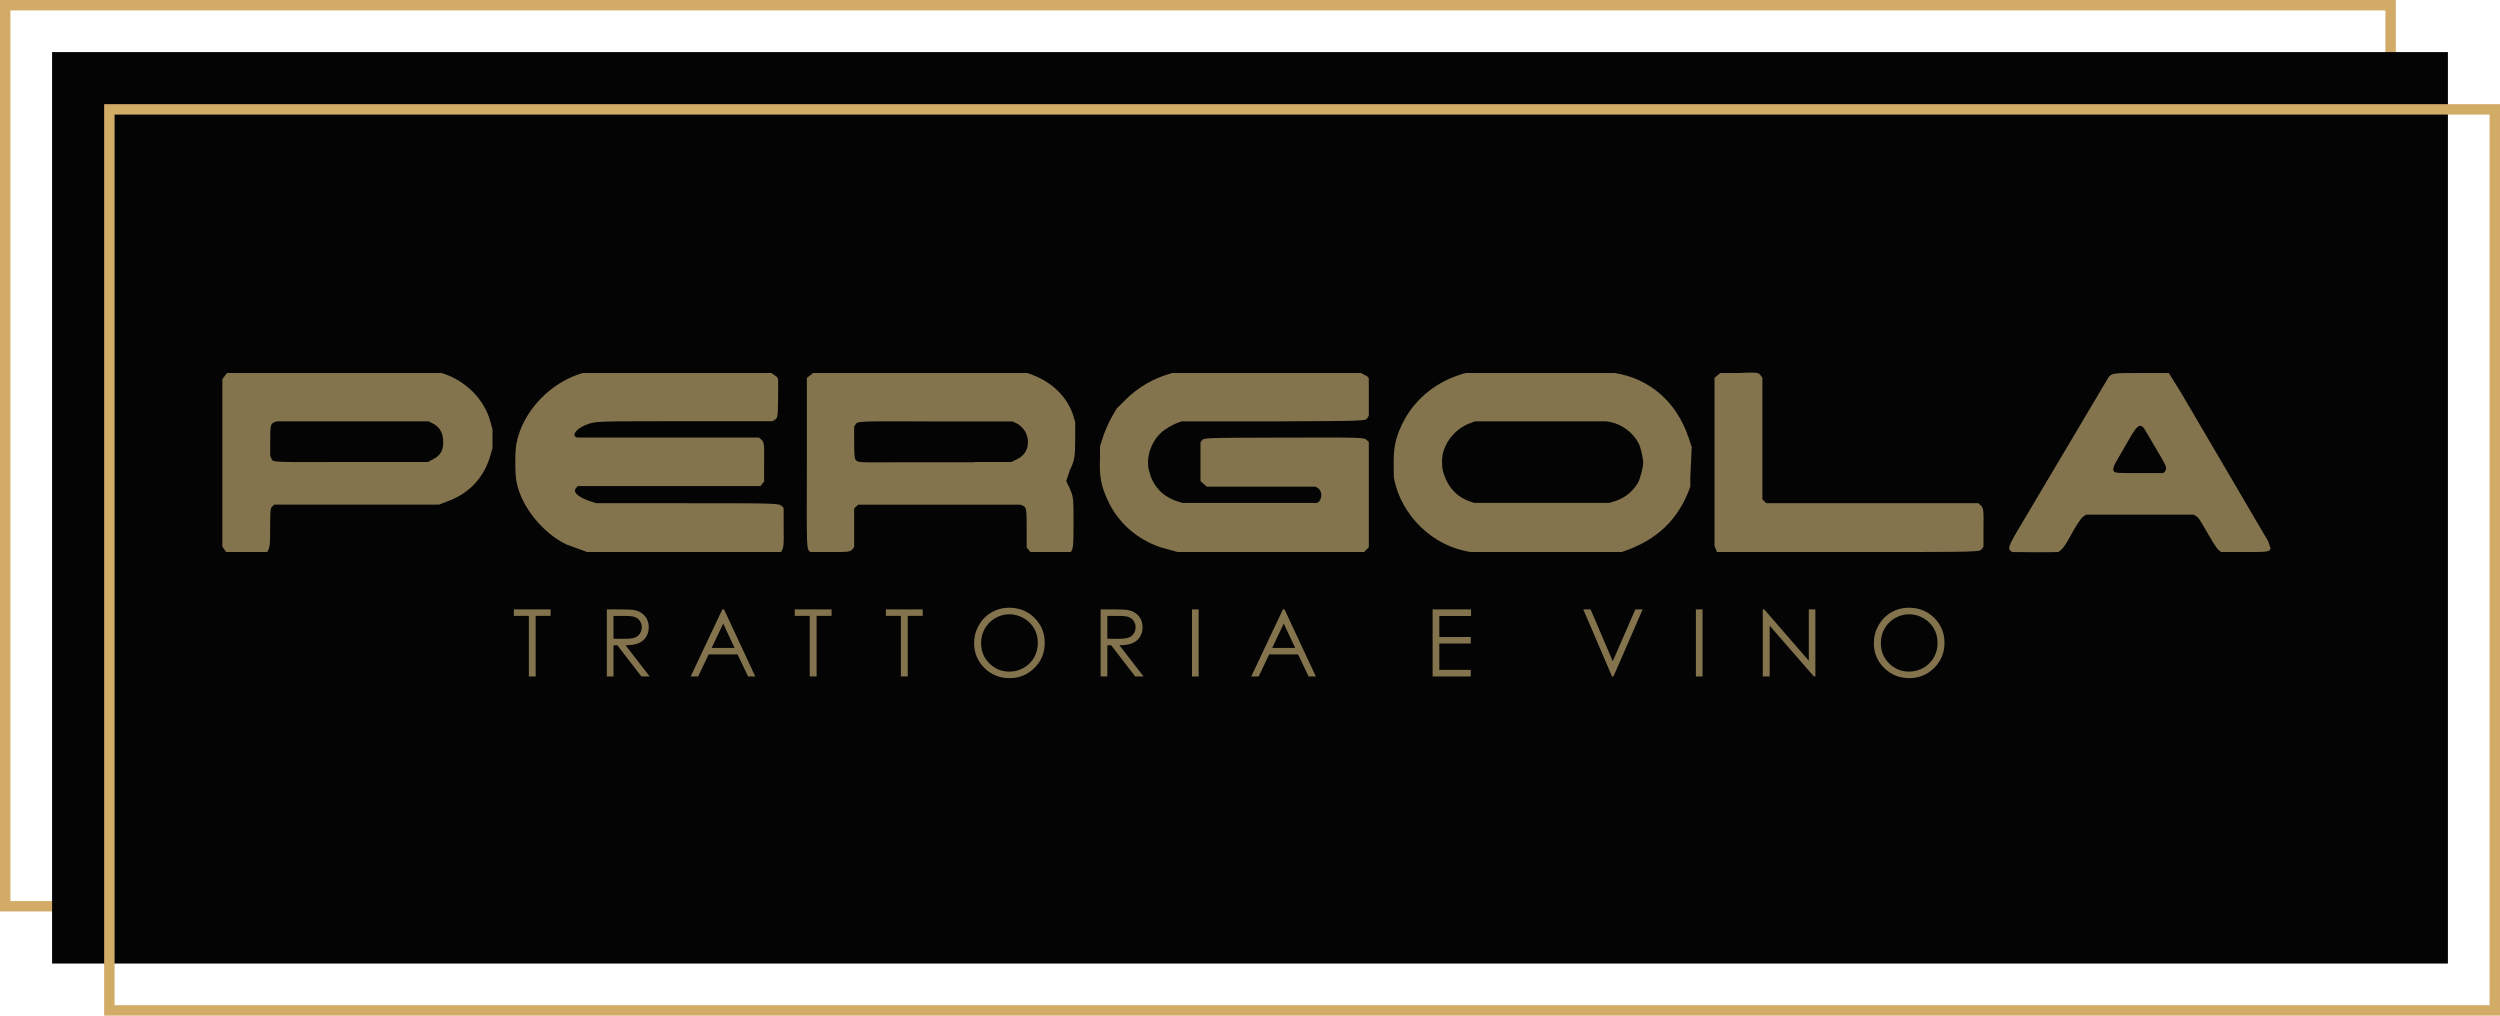
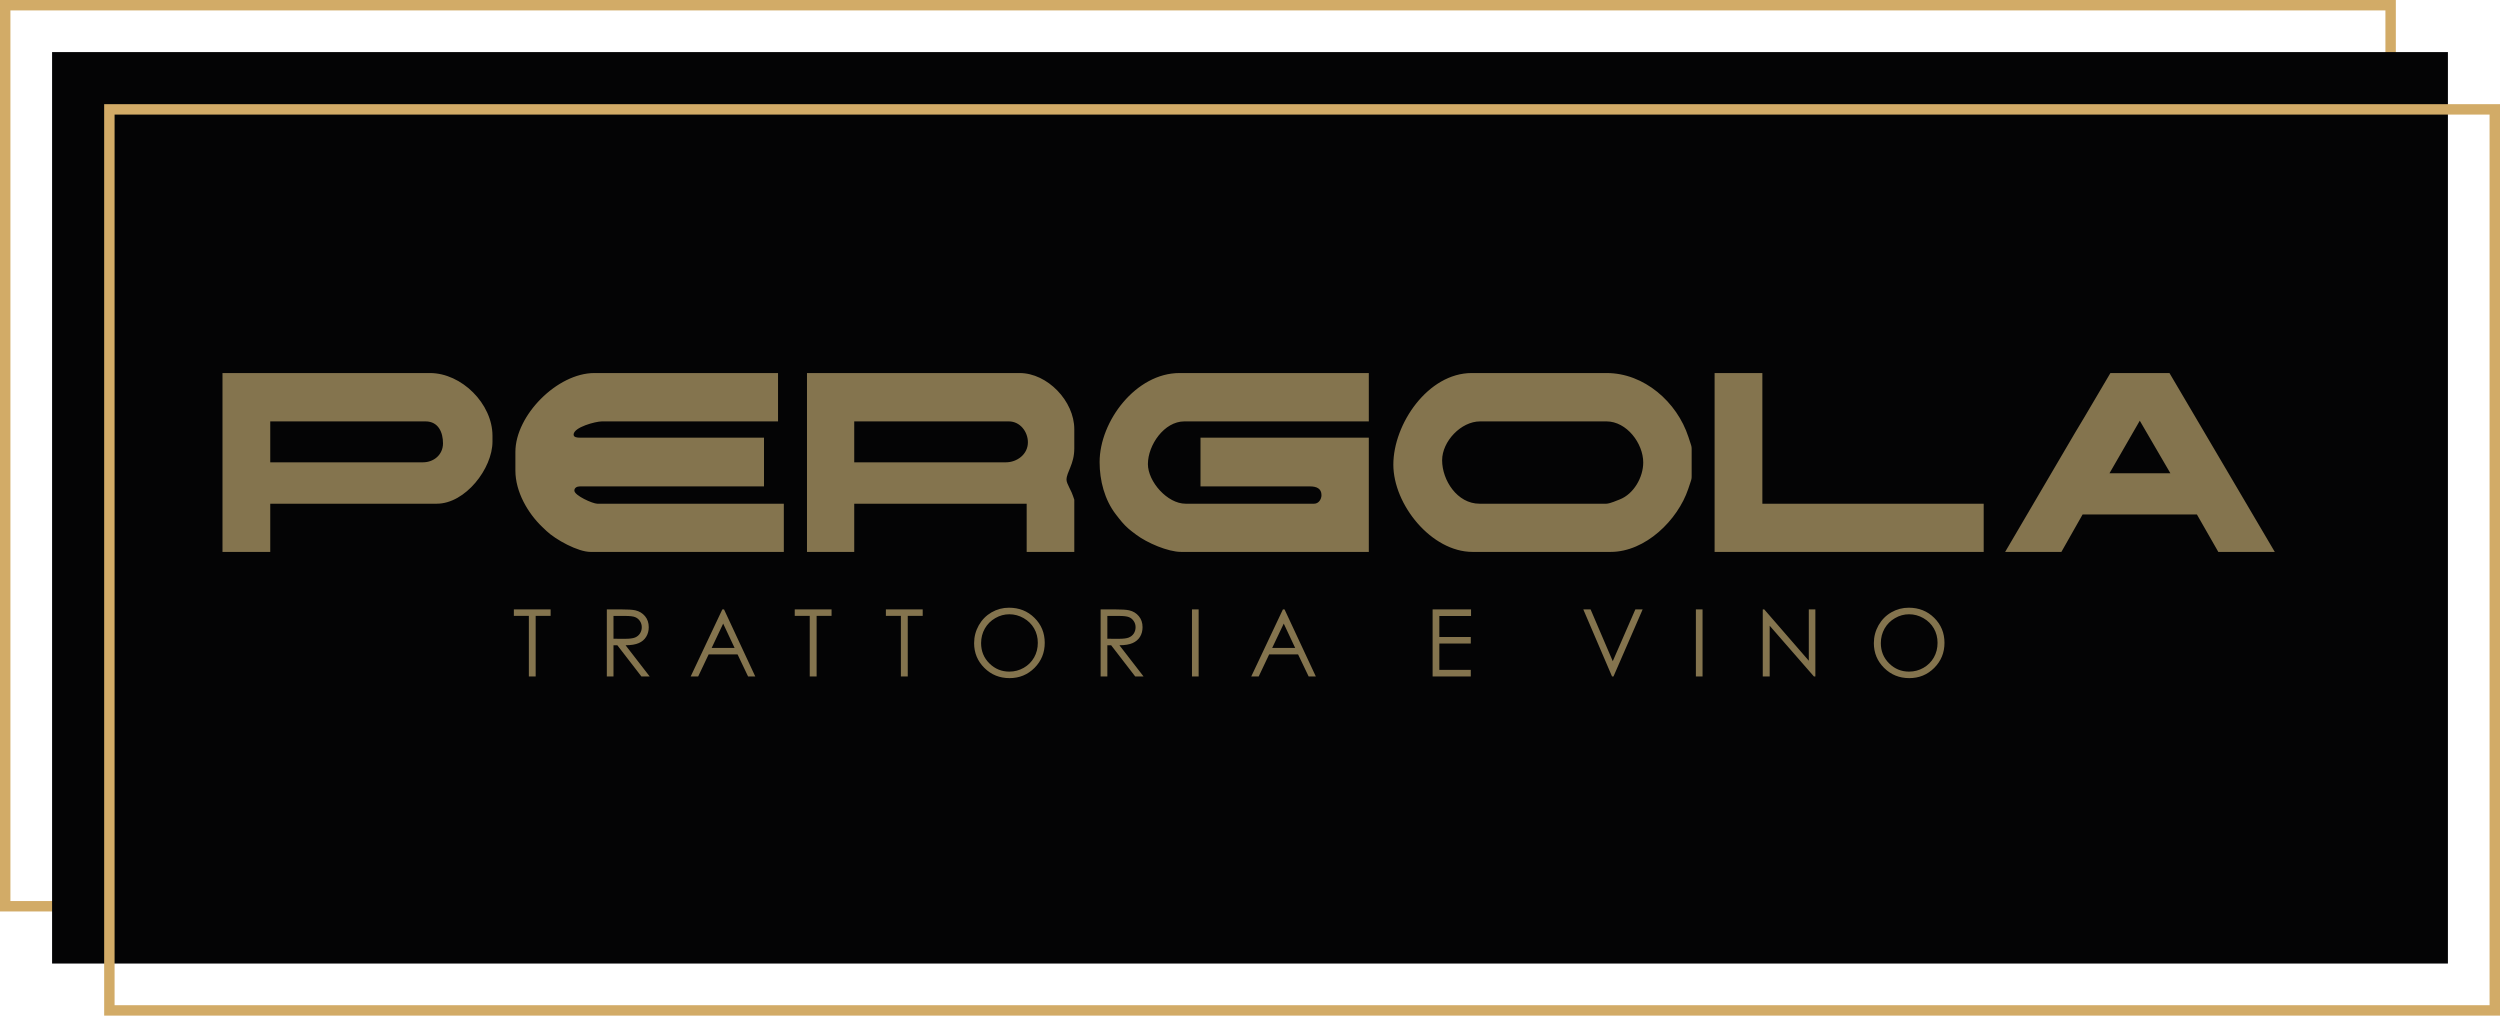
<svg xmlns="http://www.w3.org/2000/svg" viewBox="0 0 480 195" width="960" height="390">
  <path d="M0 0h460v175h-460zM2 2v171h456v-171z" fill="#d2ab67" fill-rule="evenodd" />
  <rect x="10" y="10" width="460" height="175" fill="#040405" />
  <path d="M20 20h460v175h-460zM22 22v171h456v-171z" fill="#d2ab67" fill-rule="evenodd" />
-   <path d="M43.41 105.99L42.69 104.94L42.69 72.81L43.57 71.62L44.01 71.62L83.69 71.62L84.81 71.62C89.29 73.01 92.95 76.53 94.15 80.95L94.56 82.44L94.56 86.06L94.14 87.5C92.9 91.78 89.96 94.87 85.72 96.33L84.31 96.88L52.69 96.88L52.42 97.12C51.92 97.45 51.88 97.76 51.87 101.16C51.87 104.66 51.81 105.16 51.3 105.99L50.98 105.99L43.81 105.99L43.41 105.99ZM112.74 105.99L108.81 104.56C104.18 102.36 100.1 97.27 99.17 92.53C98.86 90.99 98.86 86.64 99.16 85.11C100.39 78.9 105.7 73.4 111.88 71.62L112.81 71.62L148.12 71.62L149.19 72.39L149.4 72.8L149.4 76.28C149.36 80.06 149.33 80.25 148.72 80.62L148.31 80.87L131.81 80.87C114.63 80.88 114.5 80.88 112.87 81.43C110.78 82.14 109.54 83.63 110.78 84L145.73 84L146.08 84.32C146.71 84.79 146.77 85.22 146.71 89L146.71 92.44L146.02 93.32L110.9 93.32L110.64 93.68C109.8 94.43 111.08 95.56 113.67 96.36L114.53 96.62L131.5 96.62C149.36 96.62 149.56 96.63 150.12 97.19L150.46 97.51L150.46 101.03C150.52 104.87 150.46 105.33 149.91 105.99L149.56 105.99L112.74 105.99ZM155.62 105.99C154.83 105.39 154.87 106.2 154.92 88.58L154.92 72.56L156.12 71.62L196.31 71.62L197.22 71.62C201.63 72.98 204.98 76.04 206.15 80.07L206.44 81.06L206.44 84.12C206.43 87.73 206.31 88.44 205.43 90.21L204.72 92.36L205.3 93.59C206.09 95.28 206.13 95.59 206.12 100.36C206.12 104.71 206.07 105.29 205.61 105.99L205.35 105.99L197.85 105.99L197.12 105.12L197.12 101.62C197.12 97.64 197.08 97.37 196.32 97.06L195.88 96.9L164.76 96.9L164 97.63L164 105.06L163.71 105.4C163.34 105.95 162.95 106 159.39 105.99L156.06 105.99L155.62 105.99ZM226.12 105.99L222.75 105.06C218.24 103.49 214.69 100.34 212.75 96.2C211.4 93.32 211.04 91.45 211.2 87.88L211.2 85.69L211.56 84.57C212.04 82.95 212.81 81.17 213.66 79.71L214.41 78.44L215.99 76.86C218.64 74.21 221.64 72.57 225.06 71.62L226.06 71.62L261.33 71.62L262.55 72.29L262.81 72.64L262.81 79.82L262.59 80.16C262.14 80.85 263.14 80.81 244.31 80.91L226.81 80.91L226.31 81.11C225.1 81.51 223.56 82.43 222.75 83.25C220.88 85.12 220.01 88 220.61 90.38C221.32 93.24 223.02 95.14 225.78 96.17L227.01 96.56L252.85 96.56C253.93 96.11 253.99 94.21 252.94 93.65L252.56 93.44L231.69 93.44L230.49 92.36L230.49 84.94L230.7 84.65C231.09 84.05 230.71 84.06 246 84.02C261.89 83.98 261.83 83.98 262.42 84.5L262.81 84.85L262.81 105.07L261.91 105.99L226.12 105.99ZM282.44 105.99C275.18 104.97 269.06 99.08 267.63 91.81L267.59 90.06L267.59 88.25C267.63 85.98 267.94 84.48 268.68 82.62C270.92 77.06 275.57 73.16 281.42 71.62L282.44 71.62L308.5 71.62L310.03 71.62C316.73 72.68 321.89 77.13 324.2 84.01L324.81 85.81L324.54 91.69L324.54 93.44C322.27 99.8 318.11 103.75 311.38 105.99L310.44 105.99L282.44 105.99ZM330.19 105.99L329.66 105.99L329.19 104.81L329.19 72.54L330.3 71.62L333.68 71.62C337.42 71.44 337.72 71.49 338.1 72.17L338.38 72.56L338.38 95.87L339.13 96.62L379.86 96.62L380.21 96.95C380.83 97.41 380.89 97.85 380.83 101.58L380.83 104.98L380.55 105.33C380.05 106.01 381.08 105.98 355 105.99L330.69 105.99L330.19 105.99ZM386.39 105.99C385.39 105.49 385.51 105.03 387.46 101.73L404.88 72.37C405.56 71.63 405.79 71.61 411.23 71.62L416.07 71.62L416.41 71.62L418.75 75.38L435.5 103.94L435.95 105.29C435.79 105.95 435.44 106 430.97 105.99L426.94 105.99L426.44 105.99C425.69 105.42 425.4 105.04 423.87 102.38C422.23 99.54 422.12 99.38 421.59 99.05L421.19 98.81L400.54 98.81L400.04 99.15C399.51 99.5 398.71 100.71 397.31 103.29C396.42 104.94 395.78 105.69 395.15 105.99C394.48 106.06 386.93 106.03 386.39 105.99ZM310.25 96.17C312.08 95.51 313.44 94.41 314.47 92.74C314.86 92.11 315.5 89.69 315.5 88.84C315.5 88 315 85.86 314.64 85.16C313.61 83.14 311.56 81.56 309.32 81.06L308.44 80.9L283.19 80.9L282.5 81.17C279.89 82.03 277.75 84.3 277.07 86.93C276.76 88.14 276.81 89.83 277.2 90.98C278.22 93.97 280 95.66 283 96.55L308.98 96.55L310.25 96.17ZM415.61 90.57C416.05 90.18 415.96 89.57 415.3 88.43L411.95 82.72C411.07 81.16 410.46 81.42 408.99 84L406.27 88.7C405.77 89.54 405.63 90.13 405.85 90.46C406.08 90.82 406.66 90.86 410.96 90.83L415.35 90.83L415.61 90.57ZM187.06 88.7L194.19 88.7L195.1 88.26C196.22 87.73 196.87 87.04 197.19 86.05C197.78 84.17 196.84 82.03 195.07 81.23L194.44 80.92L179.94 80.92C164.25 80.86 164.67 80.84 164.24 81.54L164 81.94L164 84.76C164 87.74 164.08 88.27 164.54 88.53C165.02 88.79 165.81 88.81 172.94 88.75L187.06 88.75ZM83.07 88.23C84.67 87.4 85.23 86.35 85.08 84.47C84.96 82.85 84.29 81.85 82.89 81.2L82.31 80.9L53.13 80.9L52.68 81.06C51.95 81.36 51.87 81.71 51.88 84.84L51.88 87.56L52.09 88C52.49 88.79 51.58 88.75 67.56 88.7L82.19 88.7L83.07 88.23Z" fill="#84744e" fill-rule="evenodd" />
+   <path d="M42.718 105.967L42.718 71.624L82.543 71.624C88.624 71.624 94.557 77.515 94.557 83.677L94.557 84.777C94.557 89.980 89.332 96.711 83.869 96.711L51.887 96.711L51.887 105.967L42.718 105.967ZM113.374 105.967C110.976 105.967 106.693 103.631 104.918 101.940L104.121 101.181C101.318 98.511 98.956 94.392 98.956 90.361L98.956 86.761C98.956 79.752 106.990 71.624 114.118 71.624L149.382 71.624L149.382 80.908L115.564 80.908C114.384 80.908 110.132 82.019 110.132 83.445C110.132 83.991 110.880 84.030 111.338 84.030L146.687 84.030L146.687 93.390L111.334 93.390C110.817 93.390 110.278 93.626 110.278 94.193C110.278 95.130 113.791 96.711 114.677 96.711L150.493 96.711L150.493 105.967L113.374 105.967ZM154.941 105.967L154.941 71.624L195.767 71.624C201.105 71.624 206.264 77.006 206.264 82.403L206.264 86.103C206.264 89.145 204.768 90.632 204.768 92.118C204.768 92.520 205.062 93.114 205.282 93.569L205.761 94.560C205.793 94.626 206.264 95.867 206.264 95.941L206.264 105.967L197.121 105.967L197.121 96.711L164.012 96.711L164.012 105.967L154.941 105.967ZM226.777 105.967C224.256 105.967 220.213 104.223 218.151 102.664L217.313 102.031C216.402 101.342 215.609 100.519 214.856 99.551L214.273 98.802C212.074 95.974 211.125 92.248 211.125 88.724C211.125 80.847 218.118 71.624 226.461 71.624L262.812 71.624L262.812 80.908L227.395 80.908C223.516 80.908 220.398 85.462 220.398 89.106C220.398 92.466 224.128 96.711 227.621 96.711L252.322 96.711C253.179 96.711 253.726 95.853 253.726 95.068C253.726 93.777 252.748 93.390 251.530 93.390L230.495 93.390L230.495 84.030L262.812 84.030L262.812 105.967L226.777 105.967ZM282.738 105.967C274.825 105.967 267.521 96.877 267.521 89.207C267.521 81.410 274.170 71.624 282.574 71.624L308.478 71.624C315.675 71.624 321.984 77.185 324.174 83.885L324.594 85.168C324.801 85.802 324.799 85.793 324.799 86.535L324.799 91.236C324.799 91.902 324.791 91.944 324.555 92.647L324.140 93.880C322.136 99.841 315.944 105.967 309.243 105.967L282.738 105.967ZM329.203 105.967L329.203 71.624L338.374 71.624L338.374 96.711L380.868 96.711L380.868 105.967L329.203 105.967ZM384.987 105.967L398.407 83.095C398.977 82.125 399.513 81.269 400.129 80.223L405.198 71.624L416.537 71.624L436.759 105.967L425.915 105.967L421.805 98.776L399.861 98.776L395.786 105.967L384.987 105.967ZM308.410 96.711C308.755 96.711 309.365 96.526 309.763 96.371L310.975 95.899C313.684 94.845 315.500 91.643 315.500 88.794C315.500 85.144 312.338 80.908 308.439 80.908L284.182 80.908C280.509 80.908 276.888 84.750 276.888 88.372C276.888 92.226 279.805 96.711 284.053 96.711L308.410 96.711ZM416.715 90.866L410.838 80.775L405.022 90.866L416.715 90.866ZM193.131 88.764C195.281 88.764 197.357 87.219 197.357 84.928C197.357 82.914 195.879 80.908 193.689 80.908L164.012 80.908L164.012 88.764L193.131 88.764ZM81.206 88.764C83.304 88.764 85.057 87.296 85.057 85.117C85.057 83.053 84.190 80.908 81.699 80.908L51.887 80.908L51.887 88.764L81.206 88.764Z" fill="#84744e" fill-rule="evenodd" />
  <path d="M98.66 118.25V117H105.72V118.25H102.85V129.88H101.54V118.25Z M116.51 117H119.07Q121.22 117 121.98 117.18Q123.12 117.44 123.84 118.3Q124.56 119.16 124.56 120.42Q124.56 121.47 124.06 122.27Q123.57 123.07 122.65 123.47Q121.73 123.88 120.11 123.89L124.74 129.88H123.15L118.53 123.89H117.79V129.88H116.51ZM117.79 118.26V122.64L120.01 122.65Q121.29 122.65 121.91 122.41Q122.53 122.16 122.87 121.63Q123.22 121.09 123.22 120.42Q123.22 119.77 122.87 119.25Q122.52 118.72 121.95 118.49Q121.38 118.26 120.06 118.26Z M139.01 117 145.01 129.88H143.63L141.61 125.64H136.06L134.05 129.88H132.61L138.69 117ZM138.85 119.73 136.64 124.4H141.04Z M152.59 118.25V117H159.66V118.25H156.79V129.88H155.47V118.25Z M170.09 118.25V117H177.16V118.25H174.29V129.88H172.97V118.25Z M193.73 116.68Q196.65 116.68 198.62 118.63Q200.59 120.58 200.59 123.43Q200.59 126.26 198.63 128.23Q196.66 130.2 193.83 130.2Q190.97 130.2 189 128.24Q187.03 126.28 187.03 123.49Q187.03 121.64 187.93 120.05Q188.83 118.47 190.38 117.57Q191.93 116.68 193.73 116.68ZM193.79 117.94Q192.36 117.94 191.09 118.68Q189.81 119.42 189.09 120.68Q188.37 121.95 188.37 123.49Q188.37 125.79 189.96 127.37Q191.55 128.95 193.79 128.95Q195.29 128.95 196.56 128.22Q197.83 127.49 198.55 126.23Q199.26 124.97 199.26 123.43Q199.26 121.9 198.55 120.66Q197.83 119.42 196.54 118.68Q195.24 117.94 193.79 117.94Z M211.32 117H213.88Q216.03 117 216.79 117.18Q217.94 117.44 218.65 118.3Q219.37 119.16 219.37 120.42Q219.37 121.47 218.88 122.27Q218.38 123.07 217.46 123.47Q216.54 123.88 214.93 123.89L219.56 129.88H217.96L213.34 123.89H212.61V129.88H211.32ZM212.61 118.26V122.64L214.82 122.65Q216.11 122.65 216.72 122.41Q217.34 122.16 217.69 121.63Q218.03 121.09 218.03 120.42Q218.03 119.77 217.68 119.25Q217.33 118.72 216.76 118.49Q216.19 118.26 214.87 118.26Z M228.86 117H230.14V129.88H228.86Z M246.63 117 252.64 129.88H251.26L249.23 125.64H243.68L241.67 129.88H240.24L246.32 117ZM246.48 119.73 244.26 124.4H248.67Z M275.06 117H282.44V118.27H276.35V122.3H282.39V123.56H276.35V128.61H282.39V129.88H275.06Z M303.99 117H305.39L309.65 126.95L313.99 117H315.39L309.79 129.88H309.51Z M325.61 117H326.89V129.88H325.61Z M338.45 129.88V117H338.73L347.29 126.86V117H348.55V129.88H348.27L339.78 120.14V129.88Z M366.48 116.68Q369.4 116.68 371.37 118.63Q373.34 120.58 373.34 123.43Q373.34 126.26 371.38 128.23Q369.41 130.2 366.58 130.2Q363.72 130.2 361.75 128.24Q359.78 126.28 359.78 123.49Q359.78 121.64 360.68 120.05Q361.58 118.47 363.13 117.57Q364.68 116.68 366.48 116.68ZM366.54 117.94Q365.11 117.94 363.84 118.68Q362.56 119.42 361.84 120.68Q361.12 121.95 361.12 123.49Q361.12 125.79 362.71 127.37Q364.3 128.95 366.54 128.95Q368.04 128.95 369.31 128.22Q370.58 127.49 371.3 126.23Q372.01 124.97 372.01 123.43Q372.01 121.9 371.3 120.66Q370.58 119.42 369.29 118.68Q367.99 117.94 366.54 117.94Z" fill="#84744e" />
</svg>
